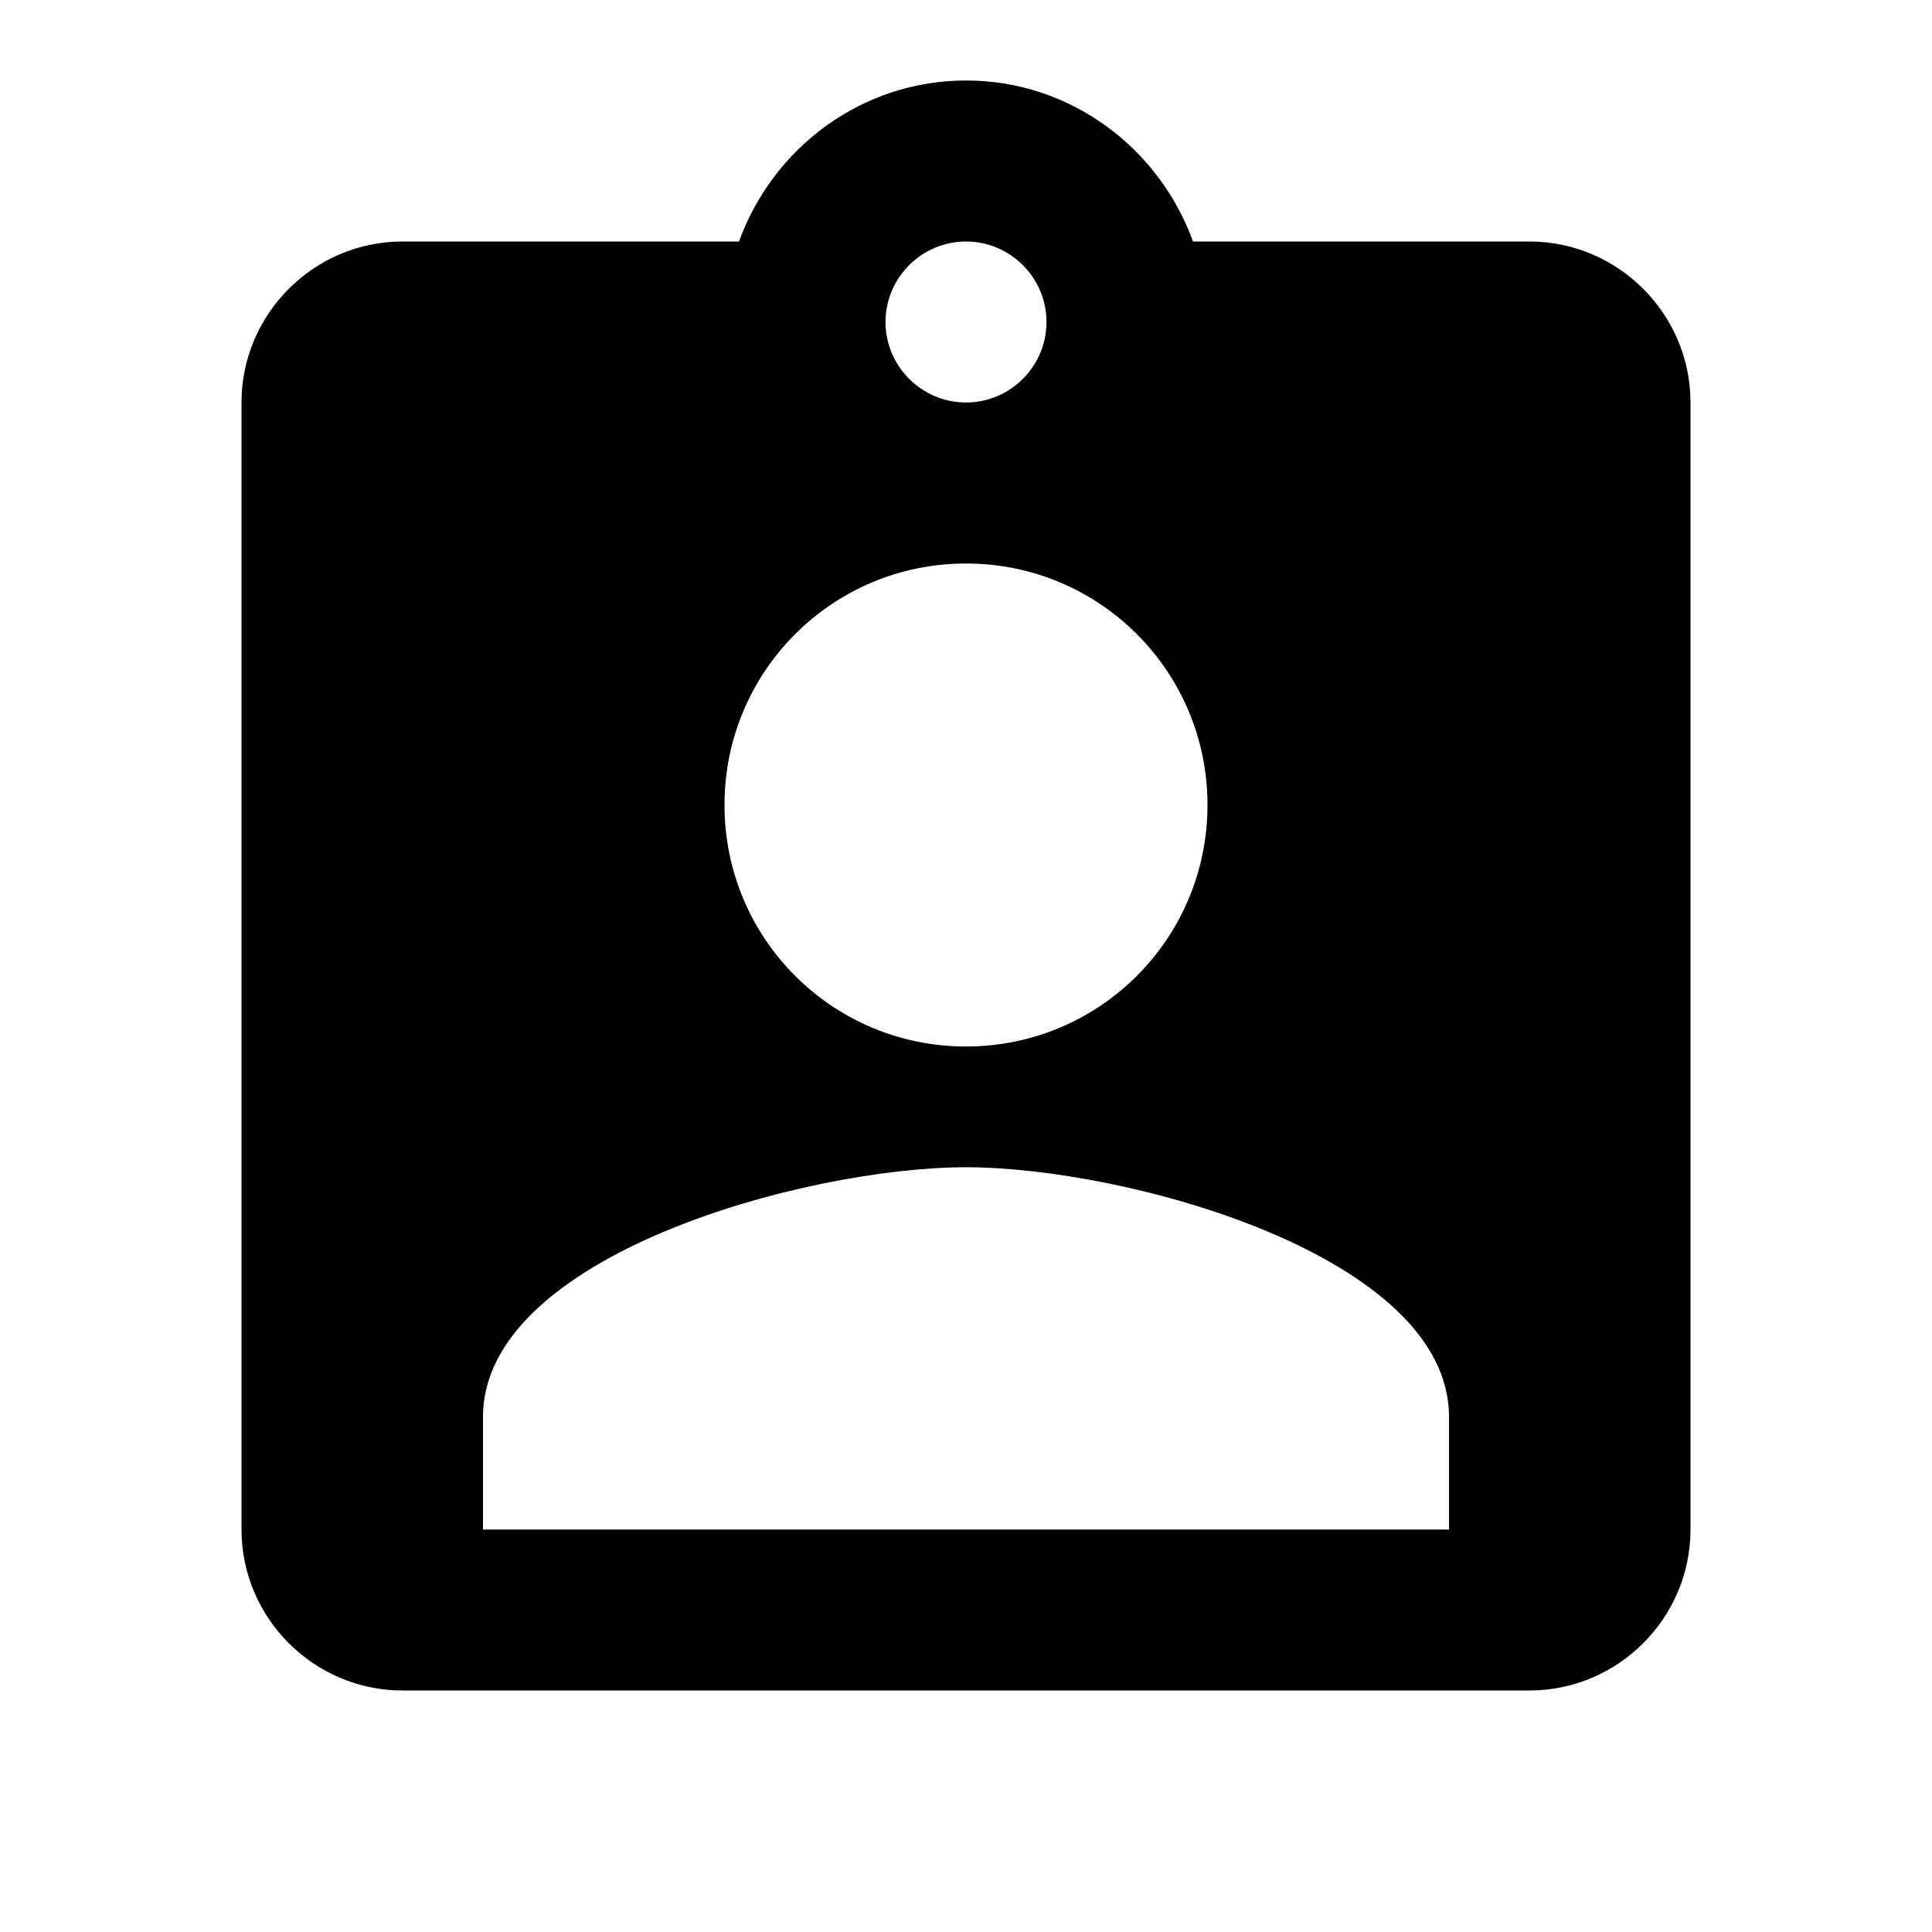
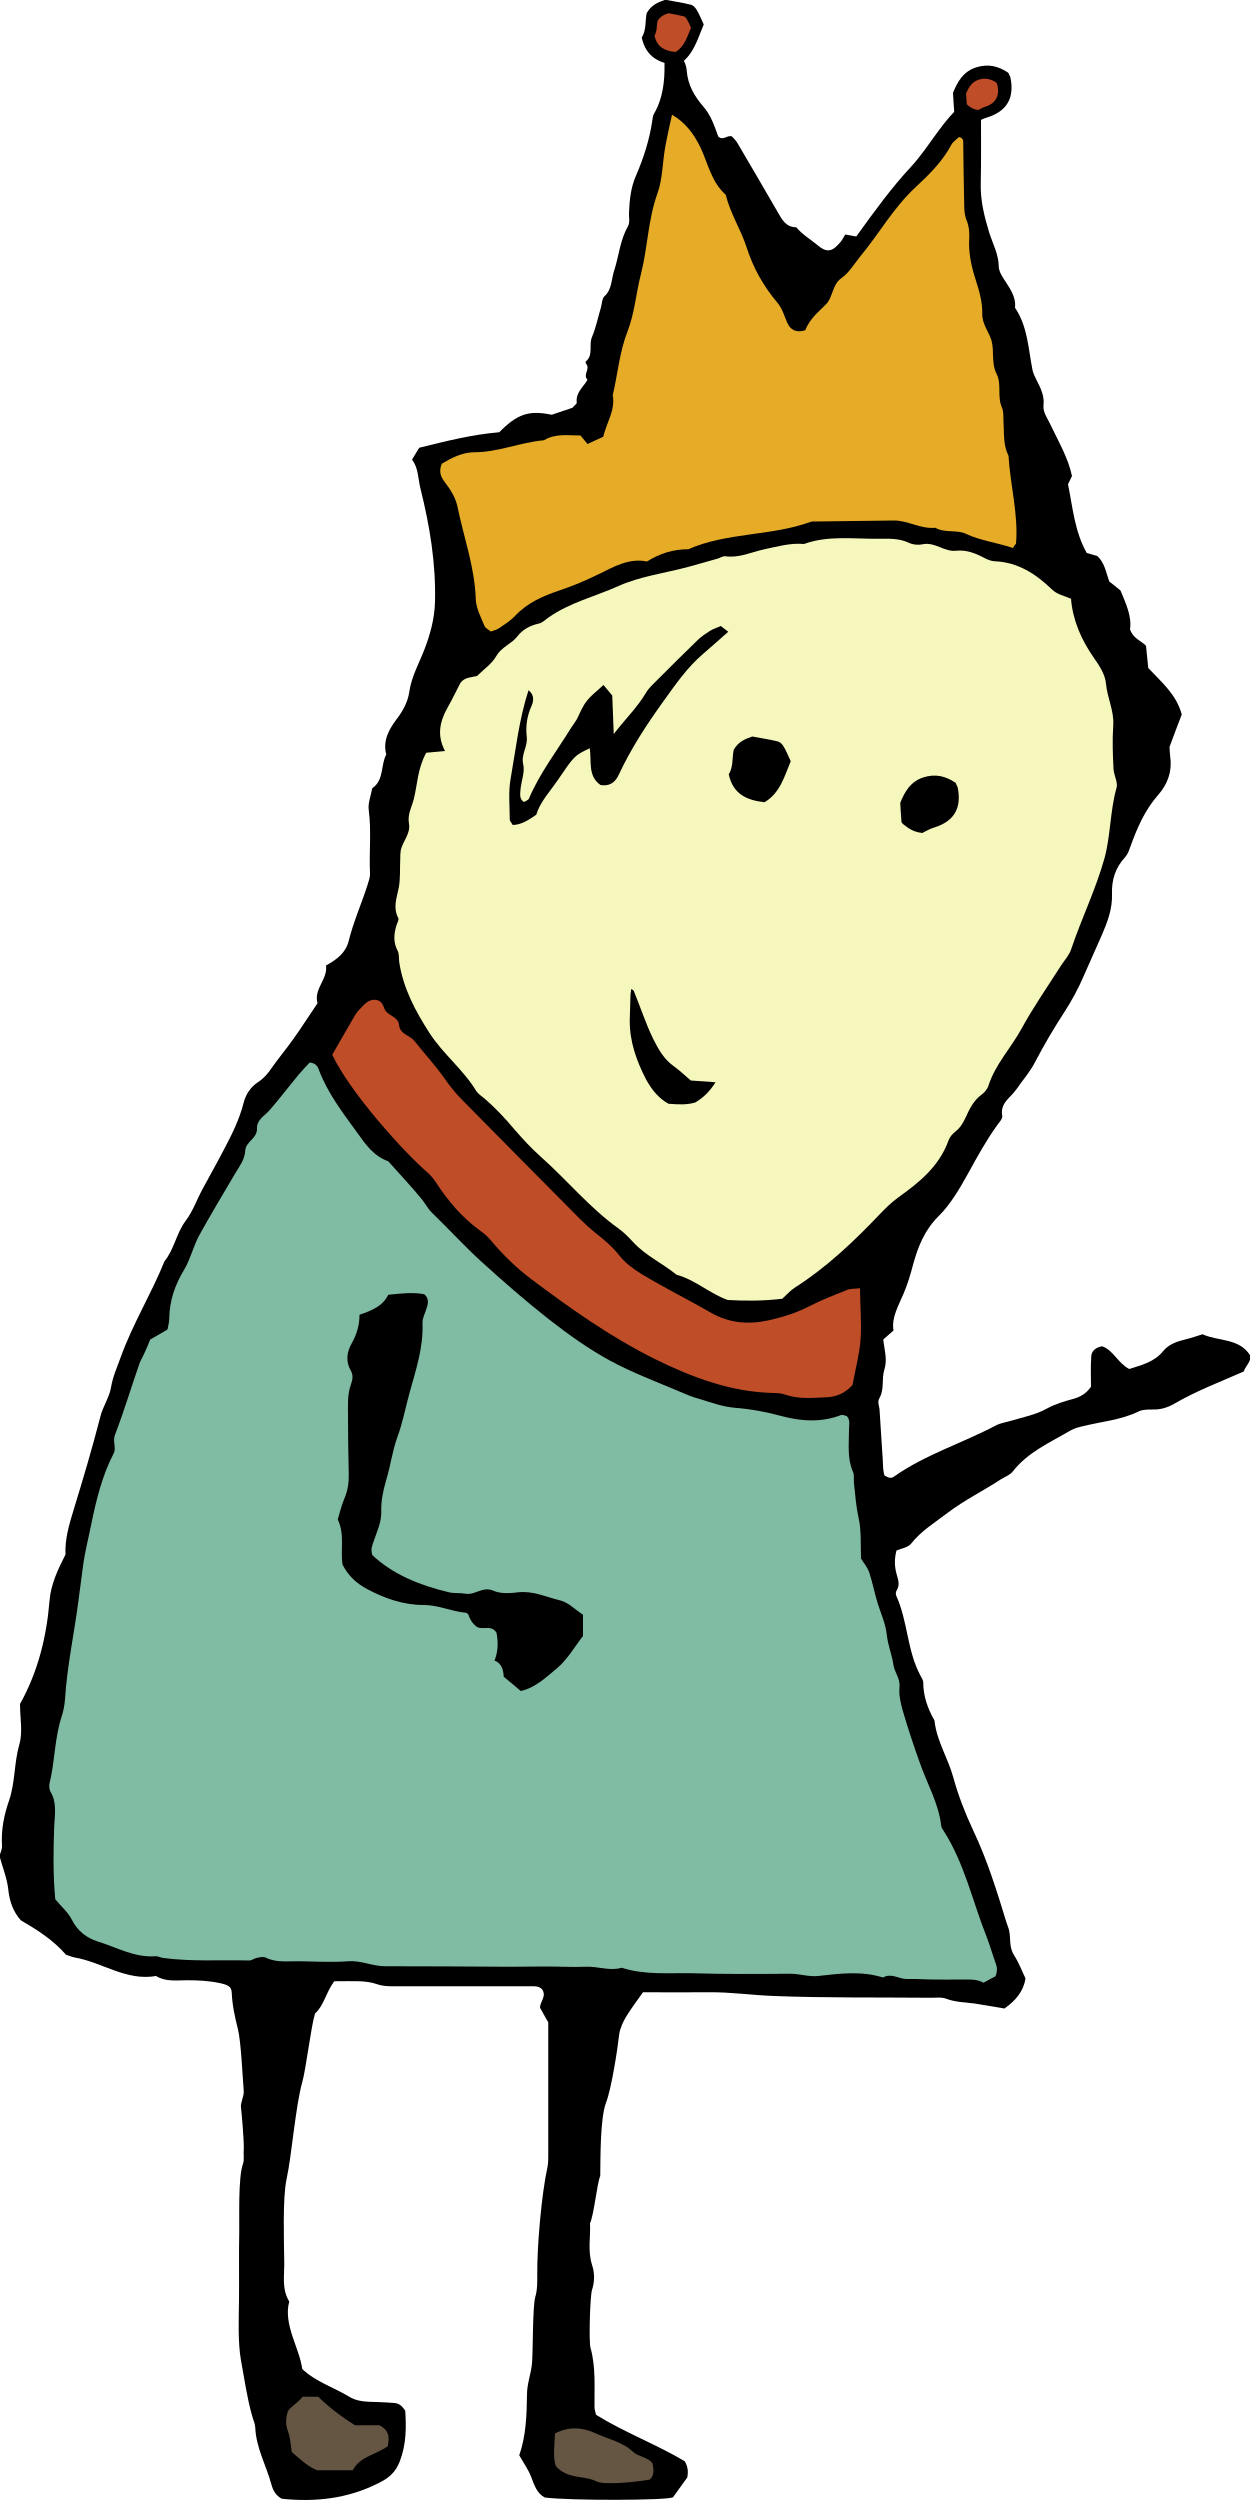
- <svg xmlns="http://www.w3.org/2000/svg" width="24" height="24" viewBox="0 0 24 24">
-   <path d="M0 0h24v24H0z" fill="none" />
-   <path d="M19 3h-4.18C14.4 1.84 13.3 1 12 1c-1.3 0-2.4.84-2.82 2H5c-1.1 0-2 .9-2 2v14c0 1.1.9 2 2 2h14c1.1 0 2-.9 2-2V5c0-1.1-.9-2-2-2zm-7 0c.55 0 1 .45 1 1s-.45 1-1 1-1-.45-1-1 .45-1 1-1zm0 4c1.66 0 3 1.34 3 3s-1.34 3-3 3-3-1.34-3-3 1.34-3 3-3zm6 12H6v-1.4c0-2 4-3.1 6-3.1s6 1.1 6 3.1V19z" />
+ <svg xmlns="http://www.w3.org/2000/svg" version="1.1" id="king-view" x="0px" y="0px" width="500px" height="1000px" viewBox="0 0 500 1000" style="enable-background:new 0 0 500 1000;" xml:space="preserve">
+   <style type="text/css">
+ 
+ 	.st0{fill-rule:evenodd;clip-rule:evenodd;fill:#E6AC27;}
+ 	.st1{fill-rule:evenodd;clip-rule:evenodd;fill:#80BCA3;}
+ 	.st2{fill-rule:evenodd;clip-rule:evenodd;}
+ 	.st3{fill-rule:evenodd;clip-rule:evenodd;fill:#BF4D28;}
+ 	.st4{fill-rule:evenodd;clip-rule:evenodd;fill:#F6F7BD;}
+ 	.st5{fill-rule:evenodd;clip-rule:evenodd;fill:#655643;}
+ 
+ </style>
+   <path id="silueth" class="st2" d="M133.7,792.5c-3.5,4.8-4.1,9.7-7.7,12.9c-1.7,5.8-3.5,21.6-5.1,27.5c-2.7,9.5-4.2,29.3-6.3,38.9  c-1.6,7.4-1,25.3-0.9,33c0.1,5.3-1.1,10.8,2,15.8c-2.5,9.2,4.1,18.6,5.2,27c5.5,5.2,12.6,7.3,18.8,11.1c2.3,1.4,5,1.9,7.7,2  c3.4,0.1,6.9,0.2,10.3,0.5c1.6,0.1,2.9,0.8,4.4,3.1c0.4,6.3,0.5,13.3-2.2,20.3c-1.7,4.3-4.3,6.6-8.4,8.6  c-12.4,6.3-25.4,7.7-38.8,6.3c-2.4-1.3-3.5-3.4-4.1-5.6c-2.1-7.7-6.2-14.8-6.5-23c-0.1-1.5-0.8-2.9-1.2-4.4  c-2.1-7.3-3.1-14.8-4.5-22.3c-1.3-7.3-0.9-16.7-0.8-23.9c0.1-9.2-0.1-18.4,0.1-27.7c0.1-5.7-0.5-21.5,1.5-27.1  c0.6-1.7,0.1-3.8,0.3-5.7c0.2-2.4-0.8-14.5-1.1-16.7c-0.3-2.1,1.2-4.4,1.1-6.6c-0.4-4.9-1.1-19.9-2.3-24.7  c-1.2-4.8-2.3-9.6-2.5-14.7c-0.1-2.4-1.4-3.1-4.5-3.8c-4.5-1-8.9-1.2-13.5-1.2c-4.1,0-8.4,0.7-12.3-1.7c-11.9,2.1-21.5-5.5-32.5-7.4  c-1.1-0.2-2.2-0.7-3.5-1.1c-5-5.8-11.4-9.9-18.1-13.8c-3.1-3.5-4.5-7.6-5-12.4c-0.5-4.5-2.3-8.8-3.5-13.3c0.3-1.2,1.1-2.7,1-4.1  c-0.4-6.3,0.8-12.3,2.8-18c2.5-7.3,2-15,4.1-22.4c1.5-4.9,0.3-10.6,0.3-16.3c7.1-12.7,10.6-26.6,11.8-41.2  c0.5-6.6,3.3-12.5,6.4-18.6c-0.3-6,1.4-11.8,3.2-17.7c3.8-12.4,7.5-24.8,10.7-37.3c1-4.2,3.6-7.7,4.3-11.8c0.7-4.3,2.4-8,3.8-11.9  c4.8-13.4,12.3-25.5,17.6-38.6c3.9-4.8,4.7-11.1,8.4-16.1c3-3.9,4.6-8.8,7-13.1c2.9-5.4,5.9-10.7,8.7-16.1c3-5.7,5.9-11.6,7.5-17.9  c0.9-3.6,2.8-6.4,5.6-8.3c2-1.3,3.4-2.7,4.8-4.6c3-4.4,6.5-8.5,9.6-12.9c3.3-4.6,6.4-9.5,9.6-14.2c-1.6-5.8,4.2-9.6,3.4-15.1  c4.3-2.4,7.9-5,9.1-9.9c1.9-7.7,5.2-15,7.6-22.6c0.4-1.4,1-2.9,0.9-4.4c-0.4-8.4,0.6-16.9-0.5-25.3c-0.4-2.8,0.9-5.8,1.4-8.7  c4.8-3.3,3.3-9.2,5.6-13.5c-1.5-5.8,1.3-10.4,4.5-14.6c2.4-3.2,4.2-6.8,4.7-10.4c0.9-6.2,3.9-11.4,6.1-17.1c2.3-6,4-12.2,4.2-18.9  c0.4-15.4-2.1-30.5-5.8-45.3c-1-4-0.8-8.4-3.4-11.6c1.1-1.9,1.9-3.2,2.9-4.8c10.5-2.6,21.1-5.3,32-6.2c7.2-7.3,11.8-8.9,21-7  c3-1,5.9-2,8.3-2.8c0.8-1,1.8-1.6,1.7-2.1c-0.5-4,2.7-6.2,4.3-9.1c-2-2,1.2-4.3-0.5-6.3c-0.2-0.2-0.4-0.9-0.2-1  c3.2-2.6,1.1-6.6,2.5-9.8c1.6-3.8,2.4-7.9,3.6-11.9c0.4-1.5,0.4-3.4,1.3-4.3c3.2-2.9,2.8-6.9,4-10.5c1.9-5.8,2.3-12,5.4-17.4  c1-1.8,0.4-3.7,0.5-5.6c0.2-5,0.7-10,2.7-14.6c3.2-7.4,5.6-14.9,6.7-22.8c0.1-0.7,0.2-1.6,0.6-2.2c3.6-6.2,4.3-13,4.2-19.9  c0-1.1,0.5-2.2,0.7-2.9c1.5-1.6,3.1-1.3,4.6-1.3c2.3,1.8,3.4,4.4,3.6,6.9c0.4,5.7,3.1,10.2,6.6,14.3c3.1,3.5,4.5,7.9,6,12  c2,1.9,3.6-0.8,5.5,0c0.6,0.7,1.5,1.5,2.1,2.5c5.4,9.2,10.8,18.4,16.1,27.6c1.8,3.1,3.3,6.2,7.5,6.2c2.3,2.8,5.5,4.7,8.3,7  c3.9,3.3,6,3,9.5-1.2c0.7-0.9,1.2-1.9,1.8-2.9c1.4,0.3,2.9,0.5,4.4,0.8c7-9.7,13.9-19.3,22-28c7.7-8.4,12.7-19.1,22-26.2  c1.8-0.4,3.6-0.7,5.6,1.2c0.1,1.1,0.3,2.6,0.3,4c0,9.2,0.1,18.5-0.1,27.7c-0.2,7,1.5,13.6,3.5,20.1c1.4,4.3,3.6,8.3,3.7,13.1  c0,1.8,1.1,3.7,2.1,5.2c2.2,3.5,4.9,6.9,4.4,11.4c5.1,7.5,5.3,16.4,7,24.9c0.3,1.4,1,2.8,1.7,4.2c1.6,3.1,3.1,6.2,2.7,9.8  c-0.3,2.9,1.5,5.1,2.6,7.5c3.3,6.9,7.2,13.5,8.8,20.9c-0.6,1.2-1.1,2.3-1.6,3.3c1.9,9.2,2.6,18.8,7.5,27.5c1.3,0.4,2.8,0.8,4.2,1.2  c3,2.7,3.5,6.6,4.8,10.2c1.5,1.2,3,2.3,4.5,3.6c2.2,5.3,4.6,10.5,3.8,15.5c1.3,3.8,4.2,4.4,6.4,6.6c0.3,2.7,0.6,5.7,0.9,8.9  c5.1,5.5,11.2,10.4,13.4,18.6c-1.6,4.1-3.2,8.4-4.9,13c0.1,1.1,0.1,2.6,0.3,4.1c0.8,5.7-1.1,10.8-4.7,14.9  c-5.5,6.2-8.6,13.5-11.3,21c-0.5,1.4-1,2.9-2,4c-3.9,4.2-5.5,9.1-5.3,14.8c0.2,5.9-1.8,11.2-4.1,16.5c-2.4,5.6-5,11.1-7.4,16.7  c-2.1,4.9-4.7,9.6-7.6,14.1c-4.1,6.3-8,12.9-11.5,19.6c-2.1,4.2-5.1,7.5-7.7,11.3c-2.2,3.2-6.6,5.4-5.6,10.6  c0.2,1.1-1.3,2.6-2.2,3.9c-4.2,5.9-7.7,12.2-11.2,18.6c-3.5,6.3-7.2,12.8-12.2,17.7c-5.5,5.5-8.1,12.1-10,19  c-1.1,4.1-2.2,8-3.9,11.9c-2,4.8-4.9,9.6-4,14.7c-1.7,1.5-2.8,2.5-4.1,3.6c0.4,4,1.8,8,0.4,12.2c-1.1,3.5,0.1,7.7-1.9,11.2  c-0.9,1.5-0.2,2.9,0,4.4c0.5,6.8,0.8,13.6,1.3,20.3c0.1,2.3,0.1,4.6,0.7,6.3c1.6,0.9,2.6,1.3,3.7,0.5c12.6-8.9,27.4-13.4,40.8-20.5  c2.1-1.1,4.3-1.3,6.5-2c4.7-1.4,9.5-2.3,14-4.8c3.3-1.8,7-2.9,10.7-3.9c2.7-0.8,4.9-2,6.9-4.8c0-3.7-0.2-7.9,0.1-12.1  c0.1-2,1.4-3.5,4.3-4.1c4.4,1.4,6.4,6.8,10.9,9.1c4.9-1.6,10-2.7,13.7-7.3c2.1-2.6,5.6-3.8,9-4.6c2.2-0.5,4.3-1.3,6.6-2  c6.3,2.9,14.6,1.4,19.1,8.5c0.4,2.6-1.9,4.1-2.6,6.4c-9.3,4.1-18.9,7.7-27.8,12.9c-2.8,1.6-5.6,2.4-8.7,2.3c-1.9,0-4,0-5.6,0.8  c-7,3.4-14.6,4-21.9,5.8c-1.8,0.4-3.8,0.9-5.3,1.8c-8.2,4.8-17,8.6-23.1,16.4c-1.1,1.4-3.1,2.1-4.7,3.1c-7,4.6-14.6,8.3-21.3,13.4  c-5.1,3.9-10.6,7.2-14.7,12.4c-1.2,1.5-3.9,1.9-5.8,2.7c-0.9,3.3-0.8,6.4,0,9.3c0.6,2.3,1.5,4.3,0.1,6.6c-0.4,0.6-0.5,1.6-0.2,2.2  c4.6,10.1,4.3,21.7,9.5,31.6c0.5,1,1.3,2.1,1.3,3.1c0,5.5,1.8,10.5,4.5,15.2c0.8,8.1,5.4,15,7.5,22.7c2,7.3,4.8,14.5,8,21.3  c5.6,11.8,9.4,24.1,13.2,36.5c0.3,1.1,0.8,2.1,1.1,3.3c0.8,3.3-0.1,6.8,2,10c1.8,2.9,3.1,6.1,4.6,9.4c-0.8,5.1-3.9,8.8-8.4,12  c-3.8-0.6-7.9-1.4-12-2c-3.8-0.5-7.6-0.5-11.3-1.9c-2-0.8-4.5-0.3-6.8-0.4c-20.7-0.2-41.4,0.1-62-0.7c-8.7-0.3-17.4-1.6-26.2-1.5  c-8.8,0.1-17.5,0-26.3,0c-2.4,3.4-4.7,6.4-6.7,9.7c-1.2,1.9-2.5,4.8-2.8,7c-0.7,6.2-3.1,21.8-5.3,27.5c-2.4,6.3-2.2,22.8-2.3,29.3  c-1.3,2.8-2.5,15.6-4.1,18.9c0.3,5.2-1,10.9,0.8,16.6c1.1,3.4,1.1,6.6,0,10.1c-0.8,2.5-1.3,20.7-0.6,23.1c2.2,7.9,1.5,15.9,1.6,23.9  c0,0.7,0.3,1.5,0.6,2.9c11.2,7,24.1,11.8,35.5,18.6c1.2,2.1,1.5,4,1,6.5c-1.7,2.4-3.7,5.1-5.7,7.9c-2,1.3-41.3,1.4-51.3,0.1  c-3.3-1.8-4.2-5.1-5.5-8.4c-1.1-2.8-2.9-5.3-4.7-8.5c2.7-7.7,3-16,3.1-24.4c0-4.1,1.6-8.2,2-12.3c0.4-3.8,0.2-22.8,1.3-26.6  c0.9-2.9,0.8-6.1,0.8-9.1c-0.1-11.1,1.7-32.1,4.1-42.9c0.3-1.5,0.3-3.1,0.3-4.6c0-11.1,0-42.3,0-53.3c-1.2-1.9-2.3-4.2-3.3-5.8  c0-2.5,2.8-4.7,0.8-7.4c-1.2-1.3-2.7-1.2-4.3-1.2c-17.6,0-35.2,0-52.8,0c-3,0-6.1,0.2-9.1-0.9c-2.1-0.7-4.5-1-6.7-1.1  C140.8,792.4,137.3,792.5,133.7,792.5z" />
+   <path id="body" class="st1" d="M60.1,535.8c2.1-1.2,4.4-2.5,6.9-4c0.3-1.6,0.7-3,0.7-4.5c0.1-7.1,2.3-13.4,6-19.5  c2.5-4.2,3.6-9.2,5.9-13.5c4.6-8.4,9.6-16.6,14.4-24.8c1.7-2.9,3.9-5.6,4.1-9.3c0.2-3.6,4.9-4.8,4.7-8.9c-0.1-3.4,3.1-5,5.1-7.3  c4-4.6,7.7-9.5,11.6-14.2c1.5-1.8,3.1-3.4,4.4-4.8c2.2,0.3,3,1.2,3.6,2.8c3.5,9.4,9.6,17.3,15.4,25.3c3.3,4.6,6.6,9.4,12.4,11.4  c4.5,5.1,9.2,10,13.5,15.3c1.4,1.7,2.4,3.8,4.1,5.4c6.6,6.4,12.8,13.2,19.6,19.4c8.7,7.9,17.6,15.7,26.9,23  c7.8,6.1,15.9,11.9,24.5,16.6c9,4.9,18.7,8.5,28.1,12.5c2.5,1.1,4.9,2.1,7.5,2.8c4.7,1.4,9.5,3.2,14.3,3.6  c6.5,0.5,12.9,1.7,19.1,3.4c8,2.1,15.8,2.5,23.6-0.5c0.6-0.2,1.4,0.3,2.2,0.4c1.5,1.6,0.9,3.6,0.9,5.4c0,5.7-0.8,11.5,1.6,17  c0.6,1.3,0.2,3,0.4,4.6c0.5,4.5,0.8,9.1,1.8,13.6c1.2,5.2,0.8,10.7,1,16.4c1,1.7,2.6,3.5,3.3,5.6c1.3,4,2.1,8.1,3.3,12.1  c1.3,4.2,3.2,8.2,3.7,12.7c0.4,4.1,2.1,8.1,2.7,12.3c0.5,3,2.8,5.5,2.4,8.8c-0.3,3.1,0.4,6,1.2,9c2.1,7.3,4.5,14.5,7.1,21.7  c2.9,8.2,7.4,15.9,8.4,24.8c0.1,0.7,0.6,1.4,1,2c8.3,13,11.5,28.1,17.1,42.2c1.4,3.6,2.4,7.2,3.7,10.8c0.6,1.5,0.7,3-0.1,5.1  c-1.2,0.6-2.8,1.5-4.8,2.6c-2.9-1.7-6.3-1.2-9.7-1.3c-3.4,0-6.9,0.1-10.3,0c-3.4,0-6.9-0.3-10.3-0.2c-3.3,0.2-6.5-2.6-9.9-0.6  c-8.6-2.7-17.2-1.6-26-0.6c-3.5,0.4-7.3-0.9-11.1-0.9c-13,0.1-26,0.2-39-0.2c-9.5-0.2-19.1,0.8-28.4-2.2c-4.8,1.4-9.5-0.6-14.3-0.4  c-5.3,0.2-10.7-0.1-16.1-0.1c-5,0-10,0.1-14.9,0.1c-16.5-0.1-33-0.2-49.4-0.2c-5,0-9.6-2.4-14.7-2c-6.5,0.5-13,0.1-19.5,0  c-4.6-0.1-9.2,0.7-13.6-1.5c-0.9-0.4-2.2-0.1-3.3,0.1c-1.1,0.2-2.2,1.1-3.2,1.1c-11.4-0.3-22.9,0.5-34.3-1c-1.1-0.1-2.2-0.8-3.3-0.7  c-8.3,0.6-15.5-3.6-23-5.9c-4.4-1.4-8-4.1-10.3-8.6c-1.5-3-4.2-5.3-6.7-8.3c-0.9-9.6-0.8-19.6-0.4-29.5c0.2-4.5,1.1-9.2-1.5-13.5  c-0.5-0.9-0.6-2.3-0.4-3.3c2.2-8.9,2-18.2,4.9-26.9c0.7-2.2,1.1-4.4,1.3-6.7c0.8-13.3,3.7-26.4,5.4-39.7c0.6-4.5,1.2-9,1.8-13.6  c0.7-5.6,2.2-11.2,3.3-16.8c2-9.7,4.3-19.3,8.9-28.2c1.3-2.5-0.5-4.8,0.6-7.6c3.7-9.6,6.6-19.4,10-29.1  C57.3,542.4,58.7,539.3,60.1,535.8z" />
+   <path id="face" class="st4" d="M170.5,301.1c2.5-0.2,4.7-0.4,7.5-0.7c-3.4-6.4-2-12,1.1-17.5c1.9-3.3,3.5-6.8,5.1-9.8  c1.8-2.3,4.3-2.1,6.6-2.7c2.6-2.6,6-4.9,7.8-8.1c2.1-3.6,6-4.7,8.3-7.7c2.2-2.9,5.2-4.4,8.7-5.2c1.4-0.3,2.6-1.6,3.8-2.4  c8.5-6,18.7-8.4,28-12.6c8.5-3.8,18.2-5.1,27.4-7.5c4-1.1,8.1-2.3,12.1-3.4c1.1-0.3,2.2-1.1,3.2-1c5.6,0.8,10.5-1.7,15.7-2.8  c5.2-1.1,10.4-2.6,15.8-2.1c9.6-3.5,19.6-2,29.5-2.1c4.2,0,8.4-0.3,12.4,1.6c1.7,0.8,3.8,1,5.6,0.6c4.9-1,8.6,3.1,13.3,2.6  c4.4-0.5,8.2,1.2,12,3.2c1,0.5,2.2,0.9,3.3,1c9.4,0.3,16.7,5.1,23.1,11.3c2.1,2,4.6,2.4,7.6,3.7c0.7,8.6,4.1,16.4,9.2,23.7  c2.2,3.1,4.5,6.7,4.8,10.3c0.5,5.7,3.3,10.8,2.9,16.7c-0.4,5.7-0.2,11.5,0.1,17.3c0.1,2.6,1.9,5.5,1.2,7.7  c-2.6,9.2-2.3,18.8-4.8,28.1c-3.5,12.5-9.2,24.1-13.3,36.3c-0.8,2.5-2.8,4.6-4.2,6.8c-5.3,8.3-11,16.5-15.7,25.1  c-4.2,7.7-10.4,14.1-13.2,22.7c-0.4,1.4-1.6,2.8-2.7,3.6c-3.3,2.4-4.9,5.8-6.5,9.3c-1,2.1-2.1,4-4,5.5c-1.2,0.9-2.3,2.2-2.8,3.6  c-3.7,10.3-11.6,16.7-20,22.7c-2.8,2-5.3,4.5-7.6,6.9c-10.3,10.8-21.1,21.1-33.8,29.2c-1.9,1.2-3.4,3-5.1,4.5  c-7.4,0.9-14.7,0.9-21.8,0.5c-7.3-2.6-13-8.1-20.5-10.1c-5.6-4.6-12.3-7.6-17.3-13c-1.8-2-3.7-3.9-5.9-5.5  c-11.6-8.3-20.6-19.4-31.2-28.8c-3.7-3.3-7.1-7-10.4-10.8c-3.7-4.4-7.6-8.6-11.9-12.3c-1.2-1-2.6-1.9-3.4-3.1  c-5.2-8.6-13.3-14.8-18.7-23.2c-5.6-8.7-10.5-17.8-12.1-28.3c-0.2-1.5,0-3.3-0.6-4.5c-1.8-3.3-1.6-6.6-0.6-10  c0.3-1.1,1.2-2.5,0.8-3.2c-2.2-4.2-0.6-8,0.2-12.1c0.7-3.7,0.4-7.6,0.6-11.5c0-1.2,0-2.3,0.2-3.5c0.8-3.6,4-6.7,3.3-10.6  c-0.7-3.7,1.1-6.7,1.9-9.8C167,313.7,167,307.4,170.5,301.1z" />
+   <path id="crown" class="st0" d="M405.2,219.2c-6.5-2.2-13-2.9-18.9-5.7c-3.6-1.7-8.4-0.2-12.2-2.4c-5.9,0.6-11-3-16.7-2.9  c-10.3,0.1-20.7,0.3-31,0.4c-0.8,0-1.6-0.1-2.3,0.2c-15.8,5.7-33.3,4.1-48.8,10.9c-5.9,0-11.3,1.6-16.5,4.9  c-7.1-1.5-13.3,2.1-19.4,5.1c-5.1,2.5-10.3,4.7-15.7,6.5c-6.5,2.2-12.8,4.9-17.7,10.2c-1.8,1.9-4.2,3.4-6.4,4.9  c-0.9,0.6-2.1,0.9-3.3,1.3c-0.9-0.8-2.1-1.3-2.5-2.2c-1.4-3.5-3.4-7.1-3.5-10.8c-0.4-12.8-4.8-24.6-7.3-36.9c-0.8-3.8-2.9-7-5.2-10  c-1.4-1.9-2.4-3.9-1.1-7.2c3.6-2.2,8.2-4.6,13-4.6c9.6,0,18.5-4,27.9-4.8c4.5-2.8,9.6-1.9,14.6-1.9c0.9,1.1,1.8,2.2,2.8,3.4  c2-0.9,4.1-1.9,6.3-2.9c1.3-5.7,4.9-10.5,3.8-16.6c2-8.5,2.7-17.4,5.9-25.5c2.9-7.5,3.4-15.4,5.4-23.1c2.7-10.6,2.8-21.7,6.6-32.2  c2-5.6,2-12,3-18c0.8-4.5,1.8-8.9,2.8-13.4c5.4,3.1,8.7,7.6,11.4,13.1c3,6.4,4.4,13.9,10.1,18.9c1.8,7.5,6.1,14,8.4,21.2  c2.6,8.1,6.7,15.4,12.2,21.9c2.1,2.5,2.8,5.4,4,8.1c1.2,2.7,3.4,4.2,7.2,3c1.2-3.1,3.6-6,6.4-8.5c0.6-0.5,1-1.1,1.6-1.6  c3.2-2.9,2.6-8,6.4-10.7c3.1-2.2,5.1-5.6,7.5-8.6c7.5-9,13.3-19.5,22-27.6c5.6-5.2,11-10.5,14.6-17.3c0.7-1.2,2.1-2.1,3-3  c1.8,0.4,1.7,1.6,1.7,2.6c0.1,8.4,0.2,16.9,0.4,25.3c0,1.9,0.3,3.9,1,5.6c0.9,2.2,1.1,4.5,1,6.8c-0.4,5.8,0.8,11.4,2.6,16.9  c1.4,4.4,2.7,8.8,2.6,13.5c-0.1,4.1,2.6,7.1,3.7,10.7c1.2,4.4-0.2,9,2.1,13.5c2,3.9,0.1,9,2.1,13.4c0.7,1.6,0.5,3.7,0.6,5.6  c0.3,4.6-0.2,9.3,2,13.6c0.7,11.8,4,23.4,3,35.3C406.1,217.7,405.8,218.1,405.2,219.2z" />
+   <path id="neck" class="st3" d="M344,515.3c0.1,7.8,0.7,14.3,0.2,20.8c-0.5,6-2.1,11.9-3.2,17.9c-2.8,3.1-6.2,4.7-10.1,4.9  c-5.7,0.2-11.4,0.9-17-1.1c-1.4-0.5-3-0.6-4.5-0.6c-17.1-0.4-32.5-6.2-47.7-13.7c-17.6-8.8-33.4-20-49-31.7  c-6.1-4.6-11.5-9.8-16.4-15.7c-1.2-1.5-2.7-2.7-4.2-3.8c-7.2-5.2-12.9-11.9-17.7-19.3c-1-1.6-2.1-2.8-3.5-4.1  c-9-7.7-30.8-31.7-38-47c3-5.2,6-10.5,9.1-15.8c0.8-1.3,1.8-2.4,2.9-3.5c1.3-1.4,2.8-2.7,4.9-2.7c2.2,0,3.2,1.4,3.9,3.4  c1,3,5.6,3.2,5.9,6.6c0.4,3.9,4.2,4.1,6.1,6.4c4,5.1,8.5,9.9,12.2,15.2c2.2,3.2,4.6,6.1,7.3,8.8c15.6,15.8,31.2,31.6,46.9,47.4  c1.9,1.9,3.9,3.7,6,5.4c3.6,2.8,7,5.7,9.8,9.3c2.4,3,5.4,5.1,8.7,7.2c9.1,5.5,18.6,10.2,27.8,15.5c7.4,4.2,15,4.8,23.2,3  c5.6-1.3,10.9-2.9,16.1-5.6c4.7-2.4,9.7-4.4,14.6-6.3C339.6,515.4,341.2,515.6,344,515.3z" />
+   <path id="boot-l" class="st5" d="M155.1,978.5c-4.8,3.4-11.1,4.1-14,9.6c-4.9,0-9.4,0-14.3,0c-3.7-1.5-6.7-4.4-10.1-7.3  c-0.4-2.5-0.5-5.2-1.3-7.6c-0.7-2.2-1.6-4.3-0.3-8.5c0.6-1.6,3.7-3.3,6-6c2,0,3.8,0,6.2,0c4.1,4,8.9,7.8,14.7,11.4  c3.2,0,6.9,0,9.8,0C155.5,972.1,155.9,974.5,155.1,978.5z" />
+   <path id="boot-r" class="st5" d="M261,985.3c0.4,2.3,0.9,4.6-1,6.5c-5.3,1-18.3,2.3-21.3,0.8c-5.1-2.6-11.6-0.7-16.4-6.2  c-1.2-3.6-0.5-8.1-0.3-13c5.4-2.9,11.1-2.5,16.2-0.1c5.1,2.4,10.8,3.4,15.1,7.5C255.5,982.8,259.1,982.8,261,985.3z" />
+   <path id="hand-r" class="st2" d="M233.2,645.9c0,2.8,0,5.4,0,8.5c-3.3,4.2-6.2,9.4-10.5,13c-4.3,3.5-8.5,7.7-14.4,9  c-2.2-1.9-4.5-3.8-6.8-5.7c-0.2-2.7-0.7-5.3-3.7-6.5c1.5-3.6,1.5-7.4,0.8-11.1c-2-3.4-5.8-0.9-7.9-2.4c-2-1.5-2.8-3.2-3.4-5  c-0.3-0.2-0.6-0.6-1-0.6c-5.7-0.5-10.9-3.1-16.8-3.1c-8.1,0-15.6-2.6-22.7-6.4c-4.1-2.2-7.5-5.2-9.8-9.8c-0.9-5.7,1-12-1.9-18  c0.8-2.7,1.5-5.7,2.7-8.5c1.4-3.3,1.8-6.6,1.7-10.1c-0.2-7.7-0.3-15.3-0.3-23c0-4.2-0.3-8.4,1.2-12.5c0.7-1.9,0.9-3.8-0.1-5.5  c-2.1-3.7-1.6-7.4,0.4-10.9c1.9-3.4,3.1-7,3.1-11.4c4.7-1.6,9.3-3.4,11.5-8c5.2-0.5,9.8-1.1,14.4-0.2c1.7,1.4,1.7,3.2,1.1,5.1  c-0.6,2.2-1.9,4.4-1.8,6.5c0.4,9.7-2.7,18.8-5.2,27.9c-1.6,5.8-2.7,11.8-4.8,17.5c-2.1,5.7-2.8,11.8-4.6,17.6  c-1.2,4.1-2,8.1-1.9,12.4c0.1,4.3-1.8,8.1-3.1,12c-0.5,1.5-1.2,2.8-0.5,5.3c8.2,7.8,19,12.1,30.6,14.9c2.2,0.5,4.6,0.2,6.8,0.6  c3.8,0.6,6.8-3.1,11.1-1.2c2.9,1.3,6.8,1,10.1,0.6c6-0.6,11.2,2,16.7,3.3C227.6,641.1,230.2,644,233.2,645.9z" />
+   <path id="hair" class="st2" d="M241.4,274c1.4,1.7,2.3,2.8,3.5,4.2c0.2,4.9,0.4,9.8,0.6,15.4c4.6-6,9.5-10.7,12.9-16.5  c1.1-1.9,2.9-3.5,4.6-5.2c5.4-5.4,10.8-10.8,16.3-16.1c1.4-1.3,3-2.4,4.6-3.4c1.2-0.8,2.7-1.2,4.4-2c0.9,0.7,1.8,1.4,3,2.3  c-3.8,3.3-6.8,6.1-9.9,8.7c-6.5,5.5-11.2,12.4-16.1,19.2c-6.7,9.3-12.9,18.8-17.8,29.3c-1.5,3.2-3.8,4.7-7.3,4.1  c-5.2-3.6-3.5-9.6-4.3-14.7c-6.1,2.9-6.1,2.9-12.7,12.6c-3.2,4.7-7.2,8.9-8.7,14c-3.2,2.2-6,4-9.4,4.1c-0.5-0.9-1.2-1.5-1.2-2.2  c0-5.4-0.6-10.8,0.3-16c2.1-11.9,3.4-24,7.2-35.7c2.5,1.9,2,4.5,1.2,6.3c-1.8,4-2.4,8.1-1.9,12.3c0.5,3.9-2.4,7-1.4,11.1  c0.7,3.1-0.8,6.6-1.1,10c-0.1,1.7-0.6,3.8,1.4,5c0.6-0.4,1.6-0.7,1.9-1.2c4.3-10.2,11.1-19,16.9-28.4c0.8-1.3,1.8-2.5,2.5-3.8  C234.2,280.3,234.2,280.3,241.4,274z" />
+   <path id="mouth" class="st2" d="M252.5,395.6c0.6,0.3,0.9,0.5,1.1,1c2.6,6.3,4.7,12.9,7.7,19c2,4,4.2,8,8.1,10.8  c2.5,1.8,4.7,3.9,6.9,5.8c3.2,0.2,6.2,0.4,9.9,0.7c-2.3,3.7-4.9,6.2-8.1,8.1c-3.4,1-6.8,0.8-10.7,0.5c-3.8-2.1-6.6-5.4-8.9-9.6  c-3.9-7.5-6.7-15.3-6.6-23.9c0.1-4.2,0.2-6.1,0.3-10.3L252.5,395.6z" />
+   <path id="eye-r" class="st2" d="M316.3,304.5c-2.5,5.8-4.1,12.6-10.5,16.4c-6.9-0.8-12.6-3.1-14.3-11.2c1.9-2.9,1.3-6.8,2-9.8  c1.8-3.1,4.2-4.2,7.4-5.3c3,0.6,6.7,1.1,10.3,2C313,297.2,313.8,298.9,316.3,304.5z" />
+   <path id="eye-l" class="st2" d="M368.9,333.2c-4.1-0.5-5.8-2.2-7.6-3.5c-0.2-0.3-0.7-0.6-0.7-0.9c-0.2-2.7-0.4-5.3-0.5-7.7  c1.9-4.6,4.1-8.4,9.1-10.1c4.9-1.6,9-0.6,13,2.1c0.3,0.7,0.7,1.3,0.9,2c1.6,8.1-1.4,13.4-9.4,15.9  C371.9,331.5,370.2,332.6,368.9,333.2z" />
+   <path id="ruby-lb" class="st2" d="M390,49.2c-4.1-0.5-5.8-2.2-7.6-3.5c-0.2-0.3-0.7-0.6-0.7-0.9c-0.2-2.7-0.4-5.3-0.5-7.7  c1.9-4.6,4.1-8.4,9.1-10.1c4.9-1.6,9-0.6,13,2.1c0.3,0.7,0.7,1.3,0.9,2c1.6,8.1-1.4,13.4-9.4,15.9C392.9,47.5,391.3,48.6,390,49.2z" />
+   <path id="ruby-mb" class="st2" d="M281.5,9.8c-2.5,5.8-4.1,12.6-10.5,16.4c-6.9-0.8-12.6-3.1-14.3-11.2c1.9-2.9,1.3-6.8,2-9.8  c1.8-3.1,4.2-4.2,7.4-5.3c3,0.6,6.7,1.1,10.3,2C278.2,2.5,279,4.2,281.5,9.8z" />
+   <path id="ruby-lf" class="st3" d="M391.3,44c-2.3-0.3-3.2-1.2-4.2-1.9c-0.1-0.2-0.4-0.3-0.4-0.5c-0.1-1.5-0.2-2.9-0.3-4.2  c1.1-2.5,2.3-4.6,5-5.5c2.7-0.9,4.9-0.3,7.1,1.1c0.2,0.4,0.4,0.7,0.5,1.1c0.9,4.4-0.8,7.4-5.2,8.7C392.9,43.1,392,43.7,391.3,44z" />
+   <path id="ruby-mf" class="st3" d="M276.4,11.1c-1.5,3.4-2.4,7.4-6.2,9.7c-4.1-0.4-7.4-1.8-8.4-6.6c1.1-1.7,0.8-4,1.2-5.8  c1.1-1.8,2.5-2.5,4.4-3.1c1.8,0.3,3.9,0.7,6,1.2C274.5,6.8,274.9,7.8,276.4,11.1z" />
</svg>
